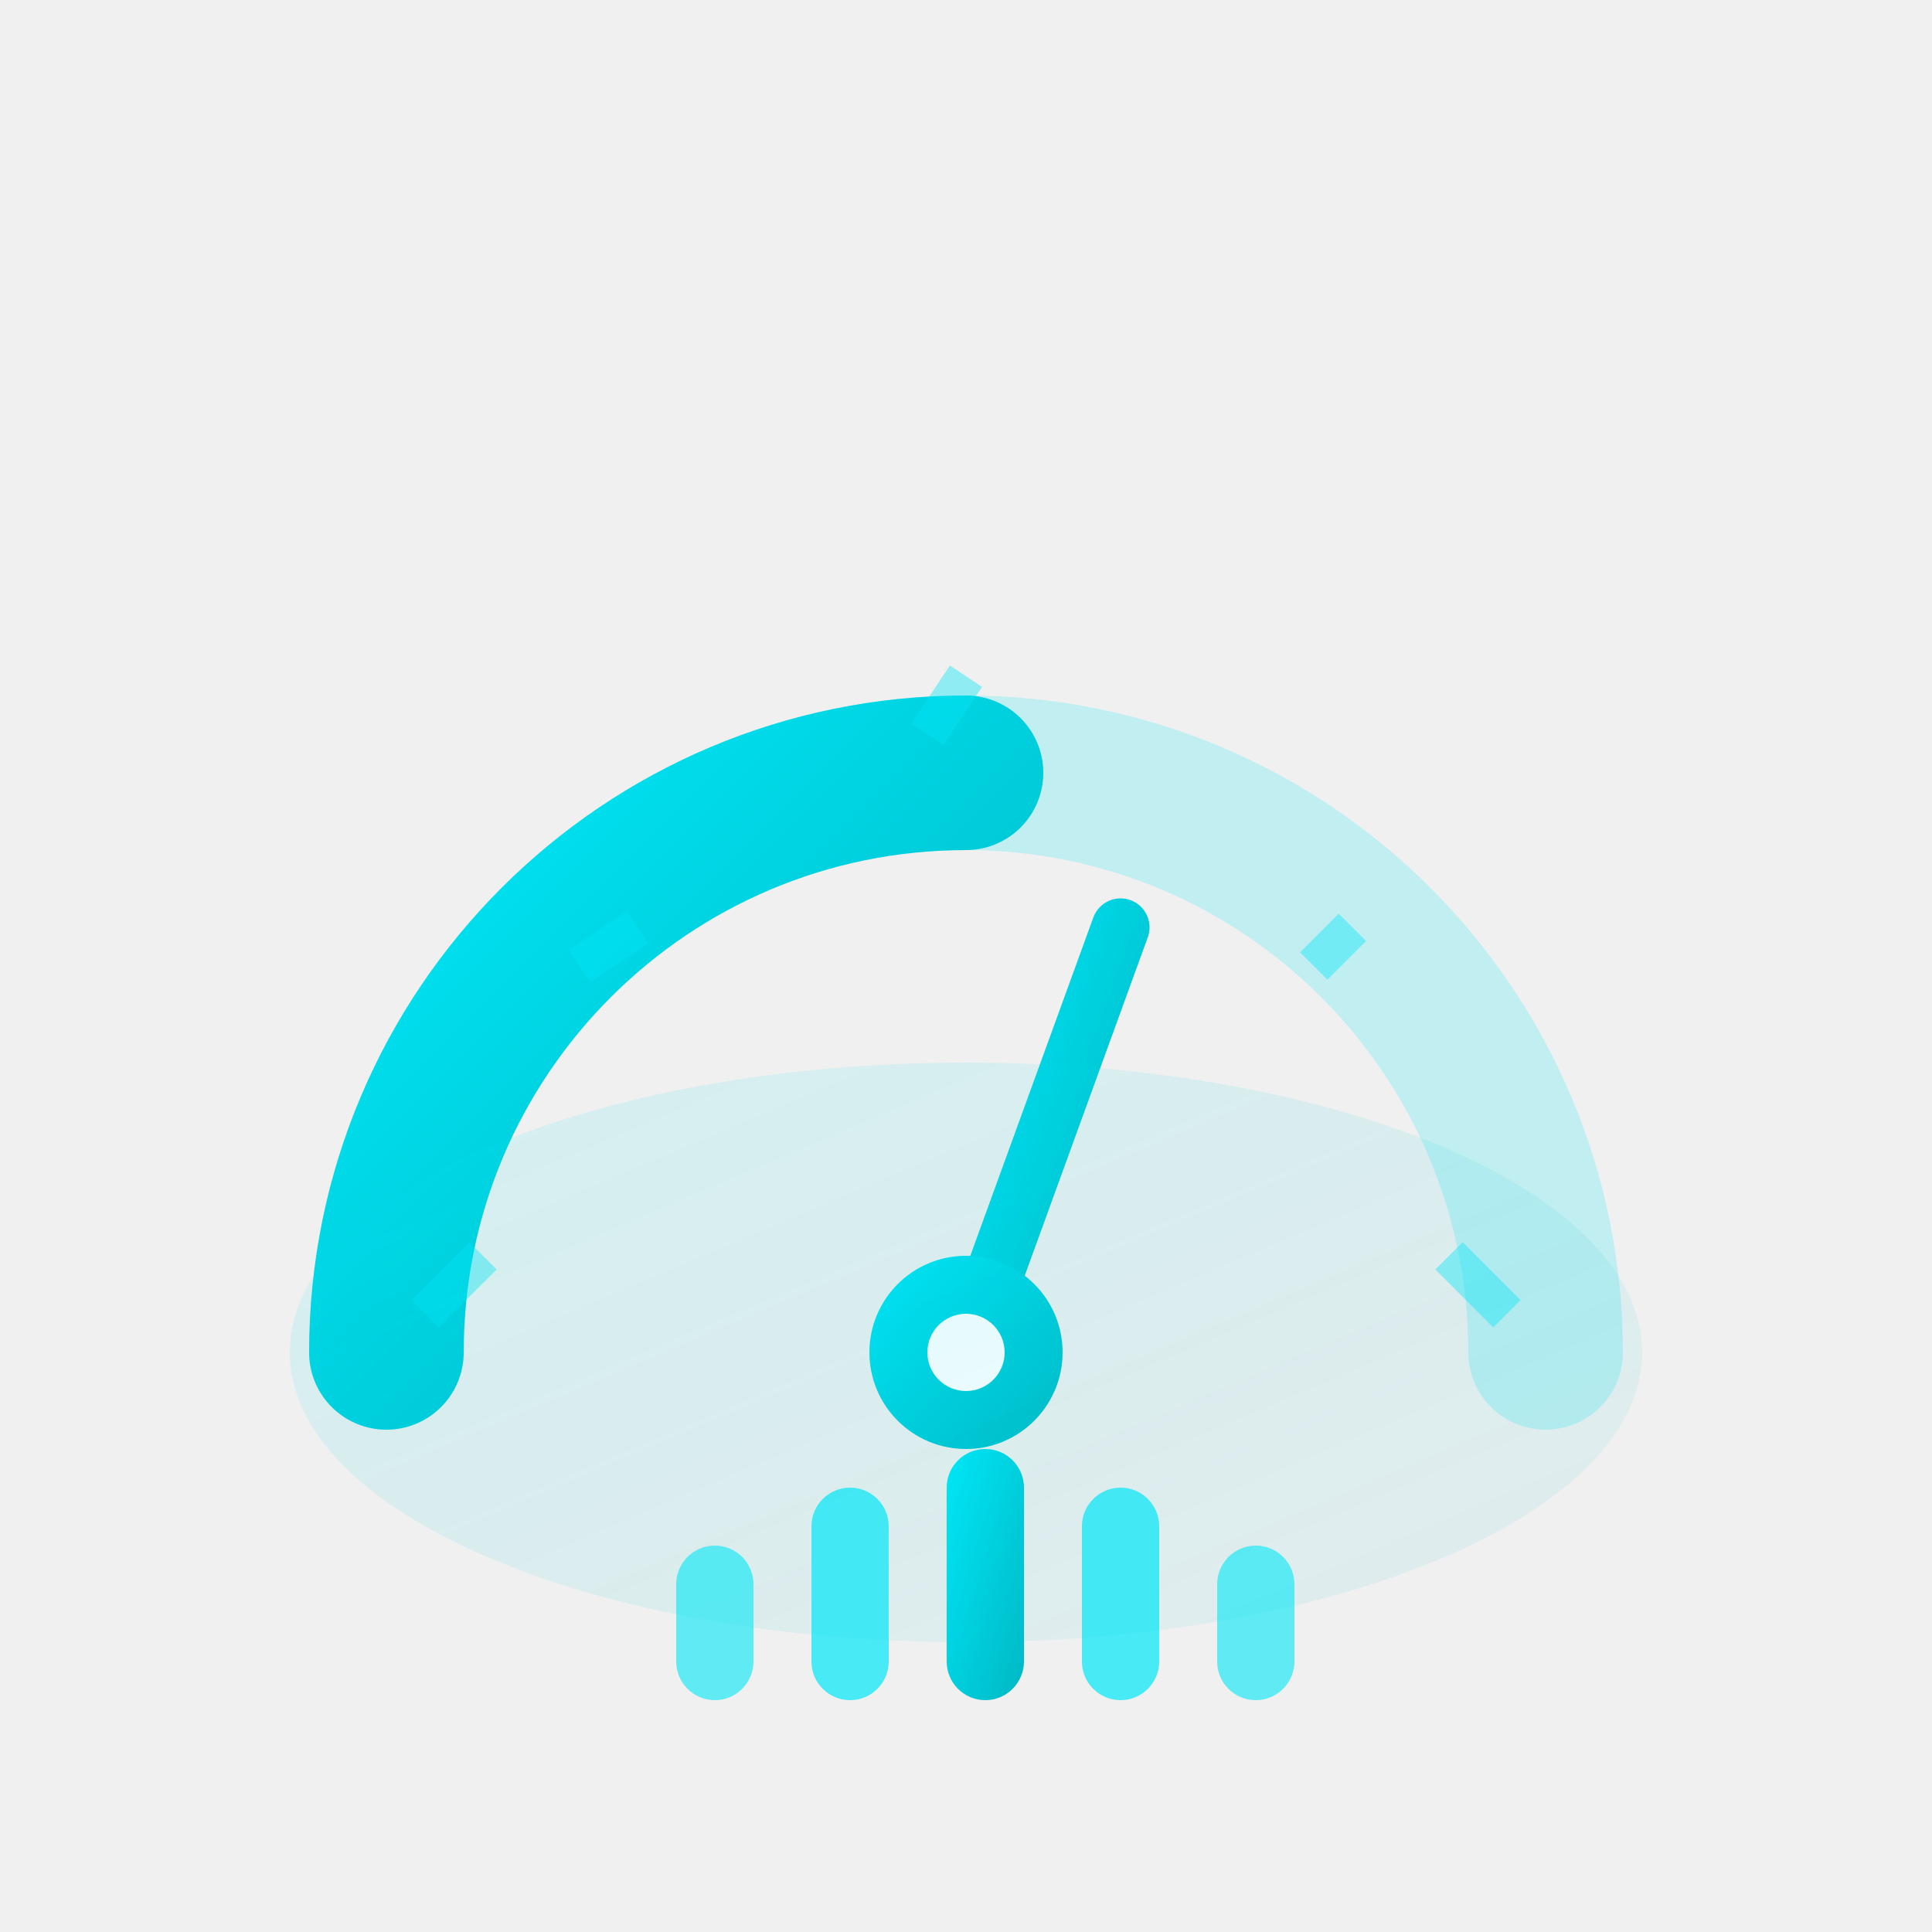
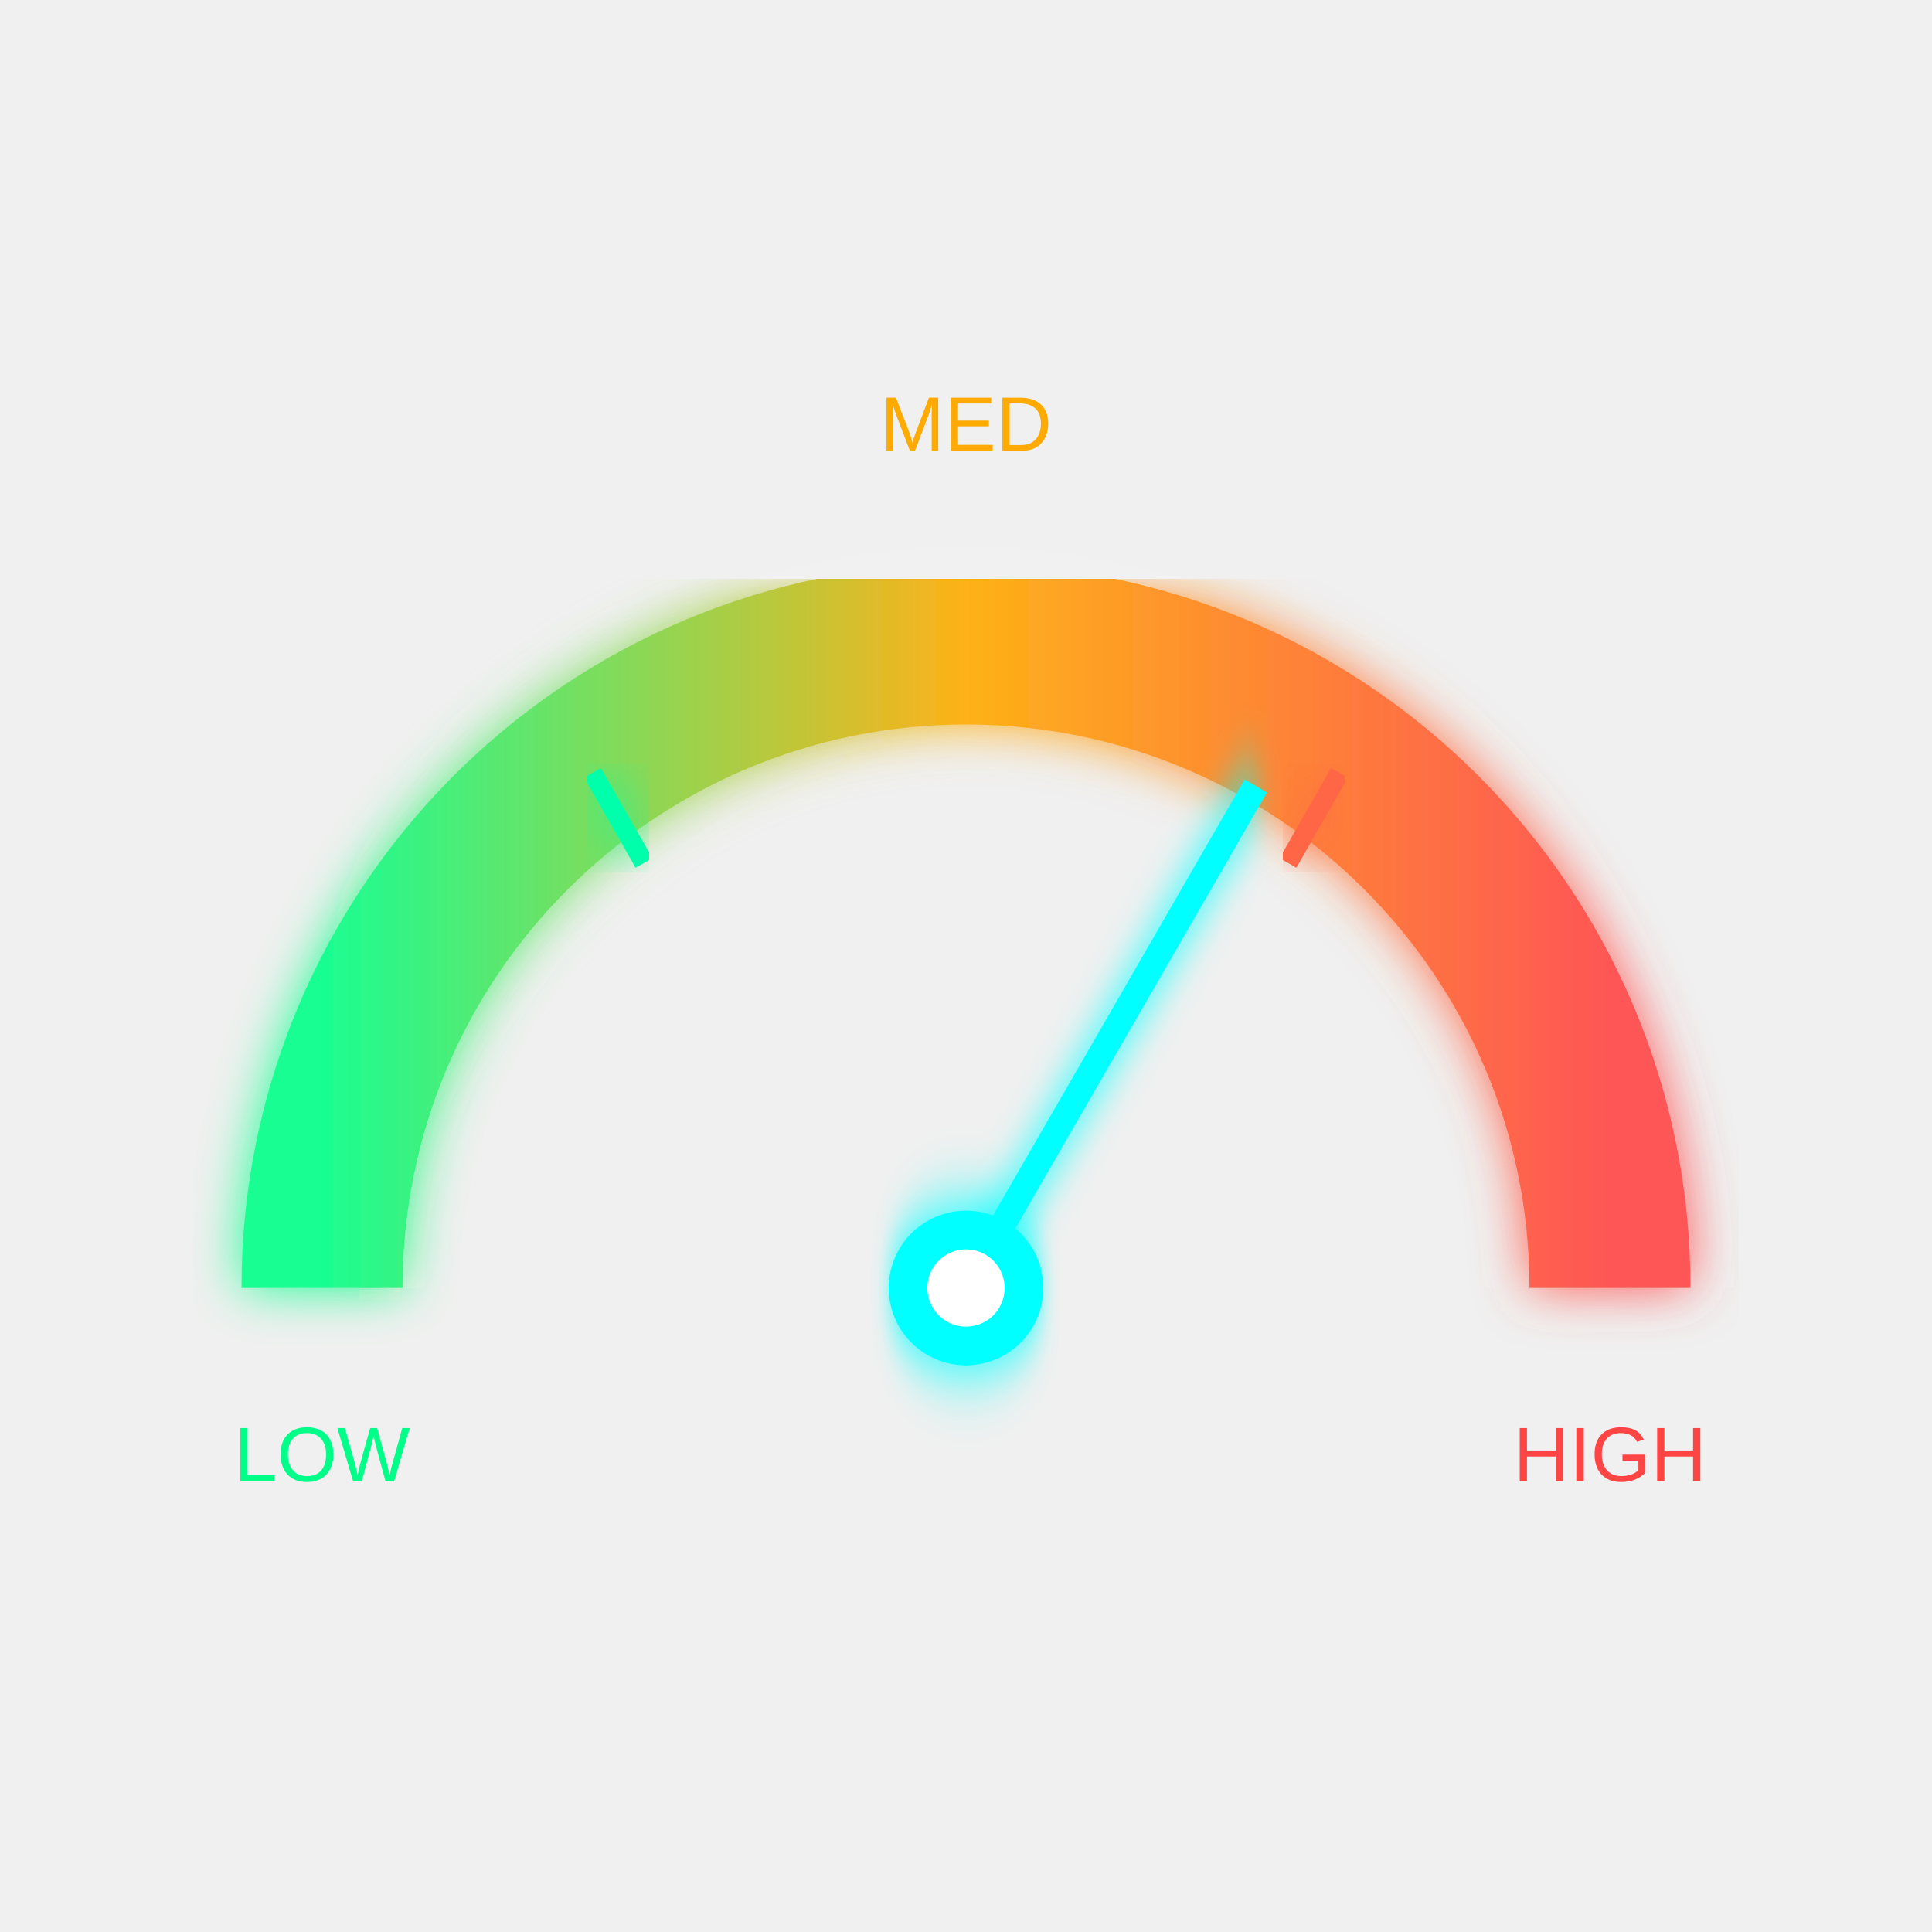
- <svg xmlns="http://www.w3.org/2000/svg" width="100" height="100" viewBox="0 0 100 100">
+ <svg xmlns="http://www.w3.org/2000/svg" width="300" height="300" viewBox="0 0 300 300">
  <defs>
-     <linearGradient id="meterGradient" x1="0%" y1="0%" x2="100%" y2="100%">
-       <stop offset="0%" style="stop-color:#00E7F7;stop-opacity:1" />
-       <stop offset="100%" style="stop-color:#00B8C4;stop-opacity:1" />
+     <linearGradient id="meterGradient" x1="0%" y1="0%" x2="100%" y2="0%">
+       <stop offset="0%" style="stop-color:#00ff88;stop-opacity:1" />
+       <stop offset="50%" style="stop-color:#ffaa00;stop-opacity:1" />
+       <stop offset="100%" style="stop-color:#ff4444;stop-opacity:1" />
    </linearGradient>
-     <linearGradient id="meterGlow" x1="0%" y1="0%" x2="100%" y2="100%">
-       <stop offset="0%" style="stop-color:#00E7F7;stop-opacity:0.4" />
-       <stop offset="100%" style="stop-color:#00B8C4;stop-opacity:0.2" />
-     </linearGradient>
+     <filter id="neonGlow">
+       <feGaussianBlur stdDeviation="4" result="coloredBlur" />
+       <feMerge>
+         <feMergeNode in="coloredBlur" />
+         <feMergeNode in="SourceGraphic" />
+       </feMerge>
+     </filter>
  </defs>
-   <path d="M 20 70 A 30 30 0 0 1 80 70" stroke="rgba(0, 231, 247, 0.2)" stroke-width="8" fill="none" stroke-linecap="round" />
-   <path d="M 20 70 A 30 30 0 0 1 50 40" stroke="url(#meterGradient)" stroke-width="8" fill="none" stroke-linecap="round" />
-   <line x1="50" y1="70" x2="58" y2="48" stroke="url(#meterGradient)" stroke-width="3" stroke-linecap="round" />
-   <circle cx="50" cy="70" r="5" fill="url(#meterGradient)" />
-   <circle cx="50" cy="70" r="2" fill="#ffffff" />
-   <line x1="22" y1="68" x2="25" y2="65" stroke="rgba(0, 231, 247, 0.4)" stroke-width="2" />
-   <line x1="30" y1="50" x2="33" y2="48" stroke="rgba(0, 231, 247, 0.4)" stroke-width="2" />
-   <line x1="48" y1="38" x2="50" y2="35" stroke="rgba(0, 231, 247, 0.4)" stroke-width="2" />
-   <line x1="68" y1="50" x2="70" y2="48" stroke="rgba(0, 231, 247, 0.4)" stroke-width="2" />
-   <line x1="78" y1="68" x2="75" y2="65" stroke="rgba(0, 231, 247, 0.4)" stroke-width="2" />
-   <ellipse cx="50" cy="70" rx="35" ry="15" fill="url(#meterGlow)" opacity="0.3" />
-   <rect x="35" y="80" width="4" height="8" fill="rgba(0, 231, 247, 0.6)" rx="2" />
-   <rect x="42" y="77" width="4" height="11" fill="rgba(0, 231, 247, 0.7)" rx="2" />
-   <rect x="49" y="75" width="4" height="13" fill="url(#meterGradient)" rx="2" />
-   <rect x="56" y="77" width="4" height="11" fill="rgba(0, 231, 247, 0.7)" rx="2" />
-   <rect x="63" y="80" width="4" height="8" fill="rgba(0, 231, 247, 0.6)" rx="2" />
+   <path d="M 50 200 A 100 100 0 0 1 250 200" stroke="rgba(255,255,255,0.1)" stroke-width="30" fill="none" />
+   <path d="M 50 200 A 100 100 0 0 1 250 200" stroke="url(#meterGradient)" stroke-width="25" fill="none" filter="url(#neonGlow)" opacity="0.9" />
+   <line x1="50" y1="200" x2="50" y2="180" stroke="#00ff88" stroke-width="3" filter="url(#neonGlow)" />
+   <line x1="100" y1="134" x2="92" y2="120" stroke="#00ffaa" stroke-width="3" filter="url(#neonGlow)" />
+   <line x1="150" y1="100" x2="150" y2="80" stroke="#ffaa00" stroke-width="3" filter="url(#neonGlow)" />
+   <line x1="200" y1="134" x2="208" y2="120" stroke="#ff6644" stroke-width="3" filter="url(#neonGlow)" />
+   <line x1="250" y1="200" x2="250" y2="180" stroke="#ff4444" stroke-width="3" filter="url(#neonGlow)" />
+   <g transform="rotate(30, 150, 200)">
+     <line x1="150" y1="200" x2="150" y2="110" stroke="#00ffff" stroke-width="4" filter="url(#neonGlow)" />
+     <circle cx="150" cy="200" r="12" fill="#00ffff" filter="url(#neonGlow)" />
+     <circle cx="150" cy="200" r="6" fill="#ffffff" />
+   </g>
+   <text x="50" y="230" font-family="Arial, sans-serif" font-size="12" fill="#00ff88" text-anchor="middle">LOW</text>
+   <text x="150" y="70" font-family="Arial, sans-serif" font-size="12" fill="#ffaa00" text-anchor="middle">MED</text>
+   <text x="250" y="230" font-family="Arial, sans-serif" font-size="12" fill="#ff4444" text-anchor="middle">HIGH</text>
</svg>
